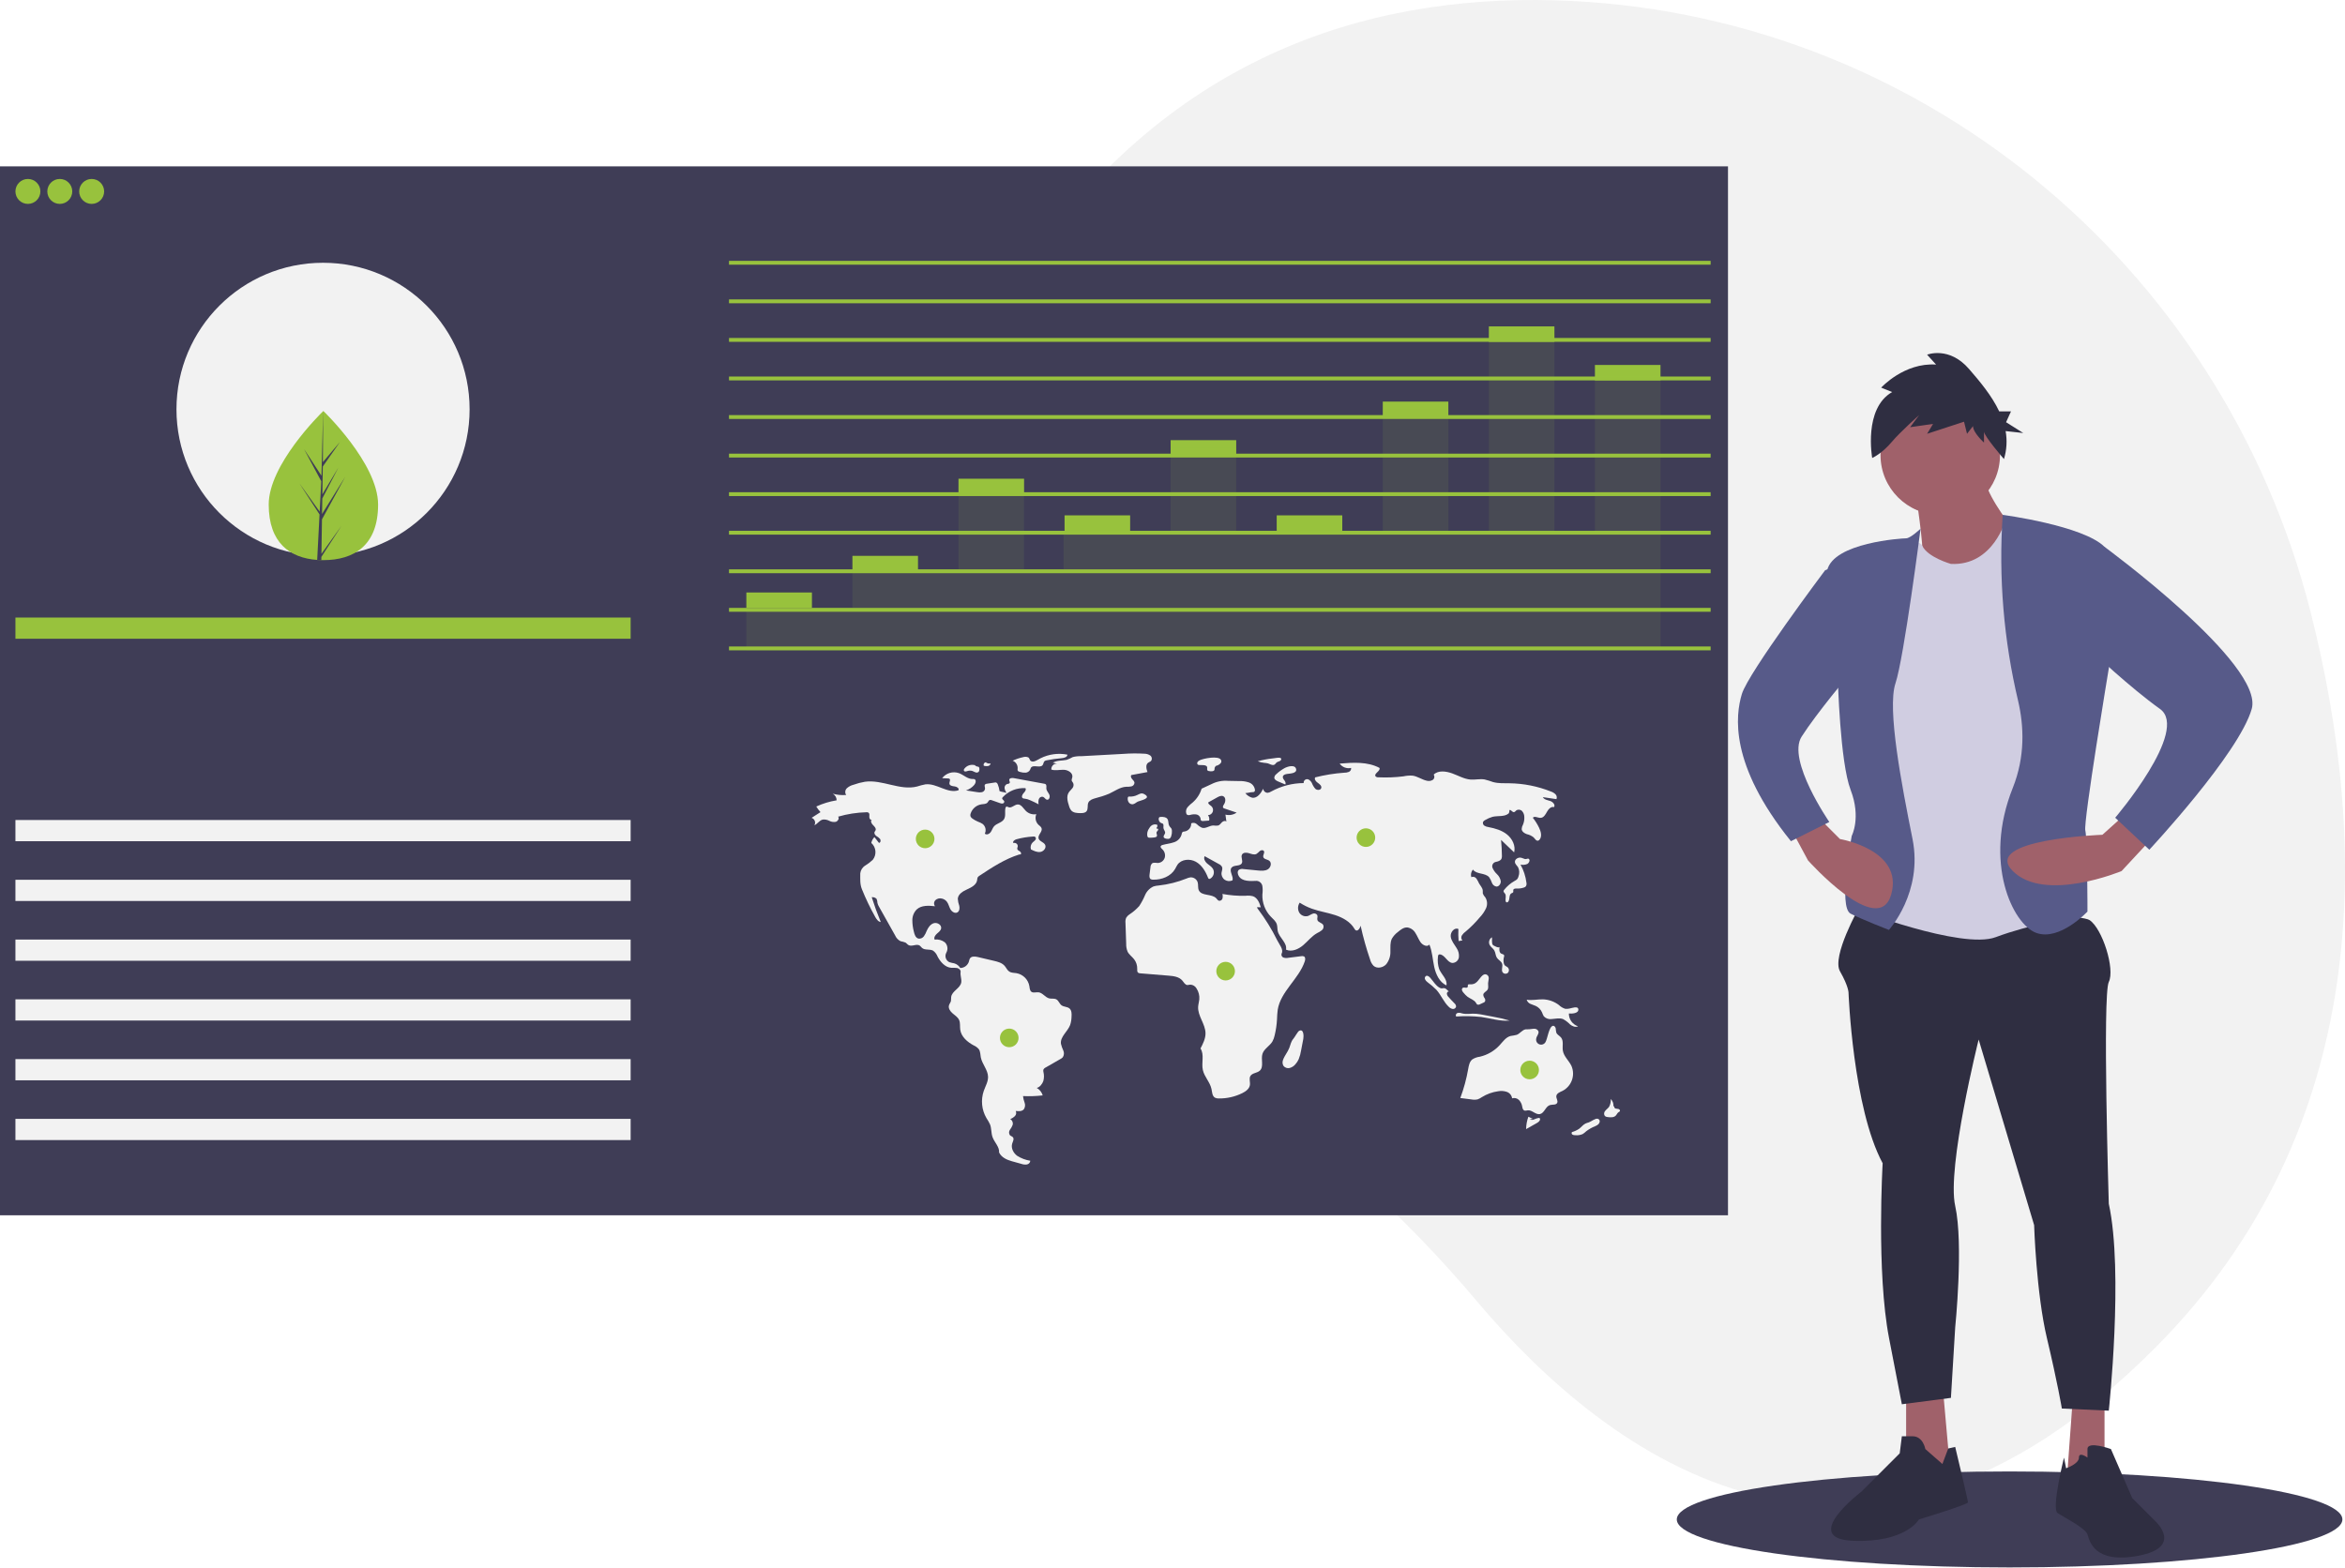
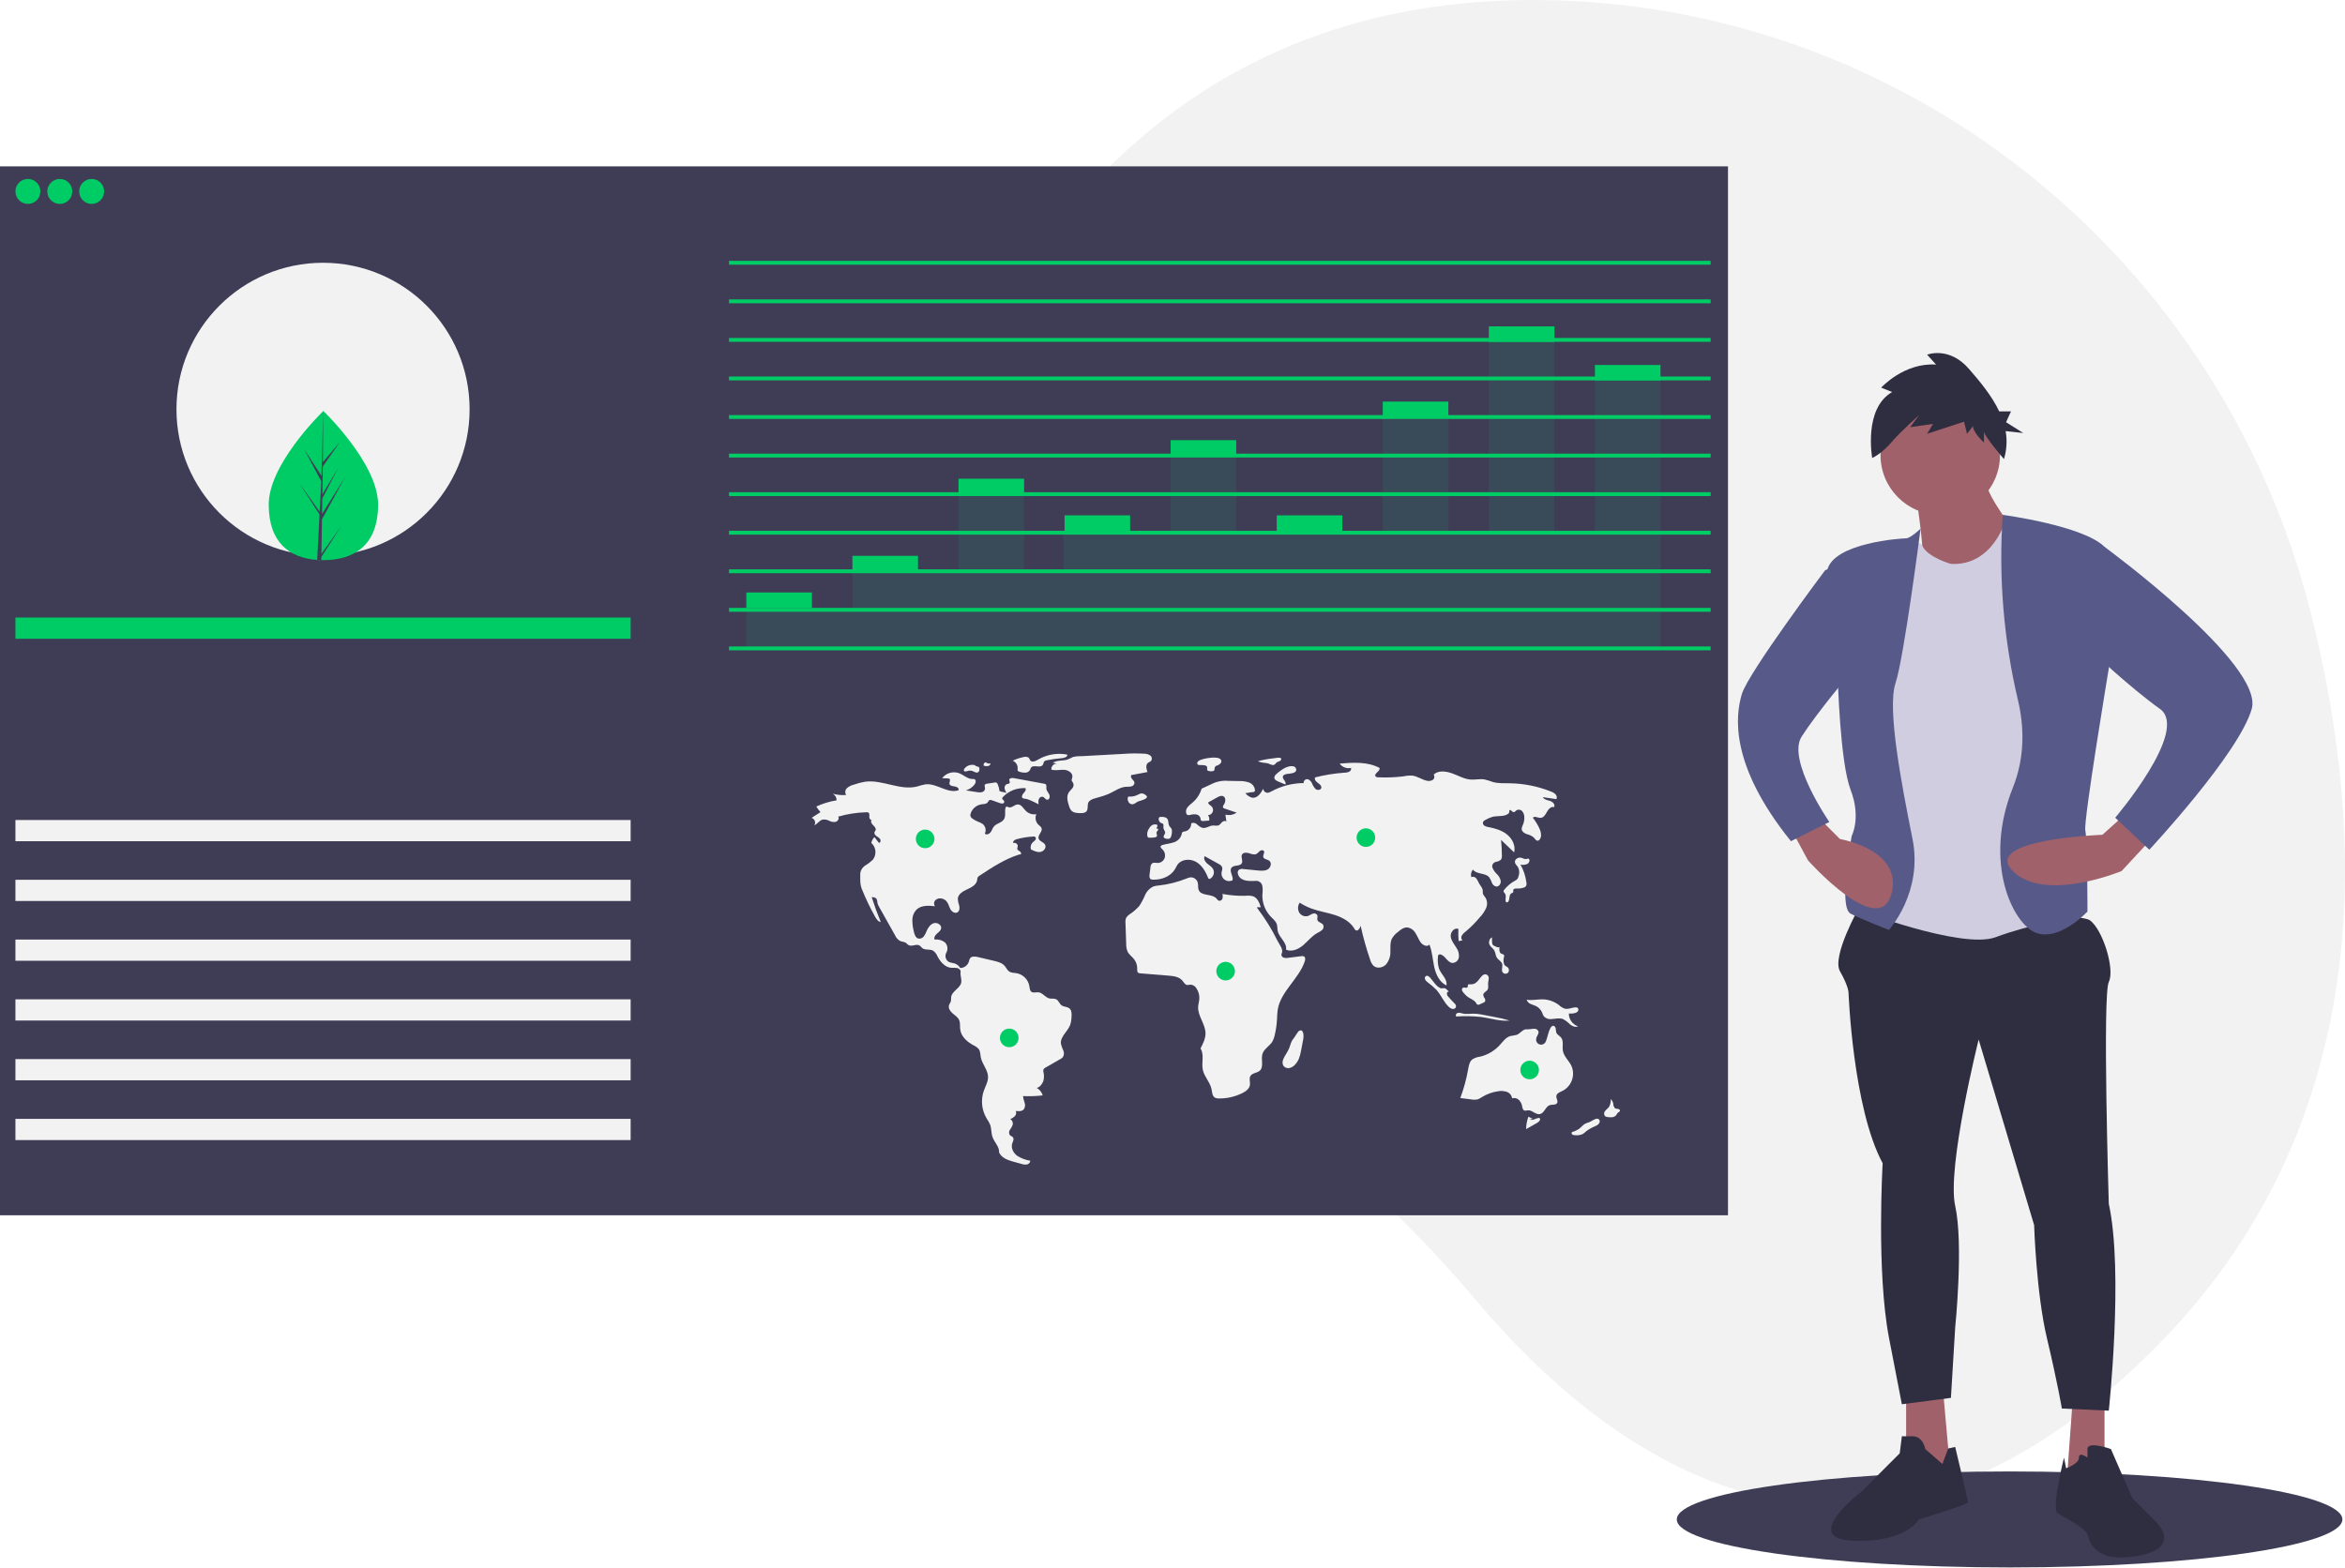
<svg xmlns="http://www.w3.org/2000/svg" id="b0a37f3a-1907-4368-876c-1460423e9ec9" data-name="Layer 1" width="1099.223" height="734.892" viewBox="0 0 1099.223 734.892">
  <path d="M1133.426,369.282C1091.8,205.596,947.966,87.438,779.136,82.698c-89.255-2.505-183.177,27.096-251.558,130.685C405.338,398.558,535.09,526.52,625.549,587.324A566.027,566.027,0,0,1,742.545,692.48C803.647,764.987,921.194,855.088,1061.187,713.914,1162.654,611.59,1161.154,478.313,1133.426,369.282Z" transform="translate(-50.38827 -82.55404)" fill="#f2f2f2" />
  <ellipse cx="942" cy="712.392" rx="156" ry="22.5" fill="#3f3d56" />
  <rect y="77.999" width="810" height="491.786" fill="#3f3d56" />
-   <circle cx="13.08" cy="89.751" r="5.848" fill="#98c23d" />
-   <circle cx="28.025" cy="89.751" r="5.848" fill="#98c23d" />
-   <circle cx="42.969" cy="89.751" r="5.848" fill="#98c23d" />
+   <circle cx="13.08" cy="89.751" r="5.848" fill="#00cc66" />
+   <circle cx="28.025" cy="89.751" r="5.848" fill="#00cc66" />
+   <circle cx="42.969" cy="89.751" r="5.848" fill="#00cc66" />
  <circle cx="151.423" cy="191.905" r="68.705" fill="#f2f2f2" />
-   <rect x="7.232" y="289.539" width="288.382" height="9.944" fill="#98c23d" />
+   <rect x="7.232" y="289.539" width="288.382" height="9.944" fill="#00cc66" />
  <rect x="7.232" y="384.461" width="288.382" height="9.944" fill="#f2f2f2" />
  <rect x="7.232" y="412.486" width="288.382" height="9.944" fill="#f2f2f2" />
  <rect x="7.232" y="440.51" width="288.382" height="9.944" fill="#f2f2f2" />
  <rect x="7.232" y="468.535" width="288.382" height="9.944" fill="#f2f2f2" />
  <rect x="7.232" y="496.559" width="288.382" height="9.944" fill="#f2f2f2" />
  <rect x="7.232" y="524.584" width="288.382" height="9.944" fill="#f2f2f2" />
-   <rect x="341.719" y="122.296" width="460.145" height="1.808" fill="#98c23d" />
-   <rect x="341.719" y="140.376" width="460.145" height="1.808" fill="#98c23d" />
-   <rect x="341.719" y="158.457" width="460.145" height="1.808" fill="#98c23d" />
-   <rect x="341.719" y="176.537" width="460.145" height="1.808" fill="#98c23d" />
-   <rect x="341.719" y="194.617" width="460.145" height="1.808" fill="#98c23d" />
-   <rect x="341.719" y="212.698" width="460.145" height="1.808" fill="#98c23d" />
-   <rect x="341.719" y="230.778" width="460.145" height="1.808" fill="#98c23d" />
-   <rect x="341.719" y="248.858" width="460.145" height="1.808" fill="#98c23d" />
-   <rect x="341.719" y="266.939" width="460.145" height="1.808" fill="#98c23d" />
-   <rect x="341.719" y="285.019" width="460.145" height="1.808" fill="#98c23d" />
-   <rect x="341.719" y="303.099" width="460.145" height="1.808" fill="#98c23d" />
-   <rect x="349.855" y="277.787" width="30.737" height="7.232" fill="#98c23d" />
-   <rect x="399.576" y="260.611" width="30.737" height="7.232" fill="#98c23d" />
-   <rect x="449.297" y="224.45" width="30.737" height="7.232" fill="#98c23d" />
-   <rect x="499.018" y="241.626" width="30.737" height="7.232" fill="#98c23d" />
-   <rect x="548.739" y="206.37" width="30.737" height="7.232" fill="#98c23d" />
-   <rect x="598.46" y="241.626" width="30.737" height="7.232" fill="#98c23d" />
-   <rect x="648.181" y="188.289" width="30.737" height="7.232" fill="#98c23d" />
-   <rect x="697.902" y="153.033" width="30.737" height="7.232" fill="#98c23d" />
-   <rect x="747.623" y="171.113" width="30.737" height="7.232" fill="#98c23d" />
-   <polygon points="747.623 176.537 747.623 249.31 728.638 249.31 728.638 156.649 697.902 156.649 697.902 249.31 678.917 249.31 678.917 191.905 648.181 191.905 648.181 249.31 579.475 249.31 579.475 209.986 548.739 209.986 548.739 249.31 498.566 249.31 498.566 266.939 480.033 266.939 480.033 228.066 449.297 228.066 449.297 266.939 399.576 266.939 399.576 285.019 349.855 285.019 349.855 304.908 399.576 304.908 529.754 304.908 548.739 304.908 579.475 304.908 747.623 304.908 778.359 304.908 778.359 285.019 778.359 176.537 747.623 176.537" fill="#98c23d" opacity="0.1" />
+   <rect x="341.719" y="122.296" width="460.145" height="1.808" fill="#00cc66" />
+   <rect x="341.719" y="140.376" width="460.145" height="1.808" fill="#00cc66" />
+   <rect x="341.719" y="158.457" width="460.145" height="1.808" fill="#00cc66" />
+   <rect x="341.719" y="176.537" width="460.145" height="1.808" fill="#00cc66" />
+   <rect x="341.719" y="194.617" width="460.145" height="1.808" fill="#00cc66" />
+   <rect x="341.719" y="212.698" width="460.145" height="1.808" fill="#00cc66" />
+   <rect x="341.719" y="230.778" width="460.145" height="1.808" fill="#00cc66" />
+   <rect x="341.719" y="248.858" width="460.145" height="1.808" fill="#00cc66" />
+   <rect x="341.719" y="266.939" width="460.145" height="1.808" fill="#00cc66" />
+   <rect x="341.719" y="285.019" width="460.145" height="1.808" fill="#00cc66" />
+   <rect x="341.719" y="303.099" width="460.145" height="1.808" fill="#00cc66" />
+   <rect x="349.855" y="277.787" width="30.737" height="7.232" fill="#00cc66" />
+   <rect x="399.576" y="260.611" width="30.737" height="7.232" fill="#00cc66" />
+   <rect x="449.297" y="224.45" width="30.737" height="7.232" fill="#00cc66" />
+   <rect x="499.018" y="241.626" width="30.737" height="7.232" fill="#00cc66" />
+   <rect x="548.739" y="206.37" width="30.737" height="7.232" fill="#00cc66" />
+   <rect x="598.46" y="241.626" width="30.737" height="7.232" fill="#00cc66" />
+   <rect x="648.181" y="188.289" width="30.737" height="7.232" fill="#00cc66" />
+   <rect x="697.902" y="153.033" width="30.737" height="7.232" fill="#00cc66" />
+   <rect x="747.623" y="171.113" width="30.737" height="7.232" fill="#00cc66" />
+   <polygon points="747.623 176.537 747.623 249.31 728.638 249.31 728.638 156.649 697.902 156.649 697.902 249.31 678.917 249.31 678.917 191.905 648.181 191.905 648.181 249.31 579.475 249.31 579.475 209.986 548.739 209.986 548.739 249.31 498.566 249.31 498.566 266.939 480.033 266.939 480.033 228.066 449.297 228.066 449.297 266.939 399.576 266.939 399.576 285.019 349.855 285.019 349.855 304.908 399.576 304.908 529.754 304.908 548.739 304.908 579.475 304.908 747.623 304.908 778.359 304.908 778.359 285.019 778.359 176.537 747.623 176.537" fill="#00cc66" opacity="0.1" />
  <path d="M518.93,453.477a12.539,12.539,0,0,0-.82-3.138,1.42,1.42,0,0,0-.722-.889,1.488,1.488,0,0,0-.716-.008l-3.678.563a1.41,1.41,0,0,0-.839.326c-.479.504-.007,1.315-.022,2.01a1.889,1.889,0,0,1-1.464,1.626,5.534,5.534,0,0,1-2.326-.029l-5.143-.799a8.48,8.48,0,0,0,3.891-2.596c.677-.802,1.037-2.299.059-2.678a2.402,2.402,0,0,0-.893-.072c-2.33.018-4.164-1.927-6.345-2.747a7.016,7.016,0,0,0-7.896,2.354l2.74.132a1.216,1.216,0,0,1,.73.195c.6.493-.146,1.441-.061,2.213.11,1.004,1.443,1.218,2.447,1.319s2.279.918,1.796,1.804c-5.049,1.739-10.187-3.4-15.489-2.767a31.471,31.471,0,0,0-3.92,1.019c-8.004,2.025-16.279-3.378-24.455-2.234A31.053,31.053,0,0,0,450.463,450.489a7.197,7.197,0,0,0-3.082,1.608,2.47,2.47,0,0,0-.35,3.183,17.913,17.913,0,0,1-6.277-.597,3.517,3.517,0,0,1,1.808,3.099,37.246,37.246,0,0,0-9.541,2.909,16.07,16.07,0,0,0,1.975,2.631l-4.173,2.681a2.382,2.382,0,0,1,1.319,3.479c1.462-.65,2.368-2.333,3.931-2.674a5.298,5.298,0,0,1,3.038.589,4.746,4.746,0,0,0,3.045.48c1.006-.295,1.748-1.6,1.109-2.431a52.04,52.04,0,0,1,13.219-2.065,1.658,1.658,0,0,1,1.001.19c.583.404.429,1.278.398,1.986s.521,1.64,1.154,1.32c-.745.646-.108,1.862.607,2.542s1.576,1.617,1.139,2.501c-.114.231-.308.415-.418.648-.324.687.191,1.488.798,1.944a6.804,6.804,0,0,1,1.774,1.407c.422.632.23,1.738-.524,1.826L460.266,475.022a5.584,5.584,0,0,0-1.449,2.746,5.761,5.761,0,0,1,.712,7.881,19.689,19.689,0,0,1-3.565,2.73,4.898,4.898,0,0,0-2.322,3.663c.005,2.594-.207,5.003.765,7.408a114.116,114.116,0,0,0,6.195,12.925c.613,1.096,1.405,2.298,2.647,2.486q-2.354-5.73-4.238-11.638a2.668,2.668,0,0,1,2.243.731,4.649,4.649,0,0,1,.435,1.961,6.074,6.074,0,0,0,.775,1.821l7.493,13.347a5.523,5.523,0,0,0,2.521,2.742,14.258,14.258,0,0,1,2.336.645c.548.323.916.897,1.475,1.202,1.578.861,3.773-.79,5.249.238a14.766,14.766,0,0,1,1.079,1.098c1.362,1.18,3.597.391,5.17,1.271a6.109,6.109,0,0,1,2.08,2.73c1.354,2.575,3.545,5.098,6.448,5.303a17.974,17.974,0,0,1,2.734.094c.891.203,1.768.98,1.625,1.883-.245,1.548.519,3.242.314,4.795-.374,2.829-4.387,4.073-4.732,6.906a16.025,16.025,0,0,1-.105,1.868c-.181.744-.74,1.35-.938,2.09-.376,1.402.628,2.797,1.731,3.74s2.419,1.756,3.022,3.076c.638,1.395.324,3.022.532,4.542.453,3.318,3.319,5.778,6.268,7.364a6.548,6.548,0,0,1,2.445,1.789c.759,1.094.684,2.537.937,3.844.621,3.202,3.316,5.84,3.393,9.101.054,2.318-1.234,4.42-2.004,6.607a15.408,15.408,0,0,0,1.258,12.779,20.466,20.466,0,0,1,1.672,2.942c.727,1.881.491,4.018,1.161,5.92.886,2.514,3.32,4.59,3.087,7.246,1.105,2.295,3.546,3.423,6,4.106l4.398,1.224a5.651,5.651,0,0,0,2.58.301,1.936,1.936,0,0,0,1.654-1.756,16.07,16.07,0,0,1-6.161-2.318c-1.778-1.314-2.996-3.655-2.321-5.76.313-.976.978-2.104.346-2.91-.362-.462-1.025-.583-1.433-1.004a2.191,2.191,0,0,1,.04-2.554,8.624,8.624,0,0,0,1.305-2.398,2.502,2.502,0,0,0-1.173-2.603,6.218,6.218,0,0,0,2.177-1.397,2.122,2.122,0,0,0,.387-2.405c1.337.17,2.916.253,3.794-.77a3.398,3.398,0,0,0,.376-3.078,13.147,13.147,0,0,1-.76-3.127,56.98,56.98,0,0,0,9.245-.313,5.994,5.994,0,0,0-2.811-3.52c1.389-.235,2.655-1.899,3.094-3.238a8.33,8.33,0,0,0,.056-4.181,2.243,2.243,0,0,1-.042-1.095,2.135,2.135,0,0,1,1.099-1.063l6.897-3.961a4.017,4.017,0,0,0,1.103-.814,3.277,3.277,0,0,0,.246-3.181,15.981,15.981,0,0,1-1.105-3.146c-.426-3.306,3.113-5.679,4.308-8.791a13.246,13.246,0,0,0,.655-3.854c.097-1.402.105-3.03-.972-3.933-1.032-.866-2.644-.673-3.723-1.478-.99-.738-1.331-2.173-2.413-2.769-.982-.542-2.213-.197-3.305-.452-1.923-.449-3.133-2.665-5.097-2.87-1.108-.116-2.362.426-3.27-.219-.8-.569-.832-1.712-.985-2.681a7.488,7.488,0,0,0-6.044-6.063c-1.142-.183-2.386-.114-3.358-.741-.984-.636-1.435-1.826-2.208-2.706-1.246-1.419-3.208-1.923-5.046-2.355l-7.477-1.758c-1.327-.312-3.038-.477-3.75.685a5.374,5.374,0,0,0-.444,1.395,4.321,4.321,0,0,1-4.064,3.059,4.806,4.806,0,0,0-2.834-2.193,17.657,17.657,0,0,1-2.293-.546,3.221,3.221,0,0,1-1.397-4.468,4.009,4.009,0,0,0-.685-4.822,6.507,6.507,0,0,0-4.816-1.303c-.447-.974.3-2.074,1.105-2.782s1.782-1.404,1.957-2.462c.276-1.663-1.847-2.927-3.458-2.431s-2.64,2.061-3.32,3.604a10.61,10.61,0,0,1-1.337,2.564,2.627,2.627,0,0,1-2.543,1.041c-1.327-.339-1.839-1.915-2.133-3.253a21.157,21.157,0,0,1-.708-5.45,7.126,7.126,0,0,1,2.055-4.963c2.206-2.025,5.589-1.826,8.566-1.503a2.175,2.175,0,0,1,.223-2.873,3.267,3.267,0,0,1,2.961-.727,4.081,4.081,0,0,1,2.294,1.372c.846,1.031,1.086,2.424,1.726,3.594s2.077,2.169,3.254,1.541c1.016-.542,1.178-1.952.925-3.076a11.565,11.565,0,0,1-.699-3.365c.175-2.191,2.446-3.51,4.451-4.413s4.3-2.116,4.617-4.291a3.913,3.913,0,0,1,.238-1.247,2.446,2.446,0,0,1,.897-.844c5.85-3.866,11.798-7.78,18.484-9.892.348-.11.389.012.743-.074.496-.287.167-1.08-.308-1.4s-1.112-.565-1.232-1.125c-.089-.412.154-.816.217-1.233a1.539,1.539,0,0,0-2.02-1.559c-.537-.711.526-1.538,1.385-1.774A37.611,37.611,0,0,1,534.726,474.76a1.423,1.423,0,0,1,.899.153,1.075,1.075,0,0,1,.073,1.468,8.637,8.637,0,0,1-1.209,1.098,3.301,3.301,0,0,0-.856,3.32c1.395.71,2.912,1.44,4.457,1.19s2.917-1.986,2.19-3.373c-.676-1.291-2.708-1.582-3.057-2.997-.409-1.657,1.936-3.13,1.408-4.753-.231-.711-.94-1.129-1.483-1.642a4.456,4.456,0,0,1-.975-4.941,5.622,5.622,0,0,1-4.931-1.543c-1.179-1.19-2.12-3.068-3.795-3.015-1.537.049-2.861,1.842-4.298,1.295-.354-.135-.726-.408-1.069-.248a.883.883,0,0,0-.399.662c-.365,1.746.263,3.735-.689,5.244-1.036,1.642-3.431,1.869-4.686,3.35-.681.804-.945,1.887-1.572,2.734s-1.956,1.386-2.708.648a3.732,3.732,0,0,0-1.014-4.538,9.958,9.958,0,0,0-2.239-1.089,13.281,13.281,0,0,1-2.502-1.394,2.464,2.464,0,0,1-.918-.983,2.239,2.239,0,0,1,.063-1.554,6.354,6.354,0,0,1,5.056-4.191c1.001-.136,2.166-.088,2.828-.851.35-.404.534-1.014,1.043-1.177a1.539,1.539,0,0,1,.963.119l3.736,1.315a2.622,2.622,0,0,0,1.331.22.902.902,0,0,0,.78-.948c-.119-.62-1.074-.918-.987-1.544a1.031,1.031,0,0,1,.313-.526,13.356,13.356,0,0,1,10.593-4.183c.472.774-.274,1.691-.895,2.353s-1.119,1.842-.369,2.351a2.057,2.057,0,0,0,.995.224,8.685,8.685,0,0,1,2.648.803q1.936.843,3.798,1.844a4.816,4.816,0,0,1,.096-2.446,1.656,1.656,0,0,1,1.962-1.068c.742.287,1.123,1.27,1.914,1.36,1.055.12,1.471-1.438,1.03-2.404s-1.313-1.775-1.386-2.834c-.049-.715.223-1.601-.348-2.033a1.554,1.554,0,0,0-.673-.236l-14.251-2.623c-.846-.156-2.069-.036-2.107.823-.021.48.408.955.218,1.396-.203.471-.868.428-1.353.594a1.849,1.849,0,0,0-1.058,1.944,5.409,5.409,0,0,0,.893,2.191C521.261,453.936,519.857,453.865,518.93,453.477Z" transform="translate(-50.38827 -82.55404)" fill="#f2f2f2" />
  <path d="M507.559,441.379a4.615,4.615,0,0,0-5.069,1.518,1.015,1.015,0,0,0-.235,1.069c.282.48.999.29,1.528.119a3.847,3.847,0,0,1,2.414-.058c.497.171.941.472,1.44.636a1.45,1.45,0,0,0,1.479-.216,1.925,1.925,0,0,0,.365-1.381,1.111,1.111,0,0,0-.283-.913,1.452,1.452,0,0,0-.655-.194,2.255,2.255,0,0,1-1.32-.771" transform="translate(-50.38827 -82.55404)" fill="#f2f2f2" />
  <path d="M512.698,439.949a1.174,1.174,0,0,0-1.135,1.653,4.758,4.758,0,0,0,1.897.124,1.622,1.622,0,0,0,1.326-1.216,3.053,3.053,0,0,1-2.162-.413" transform="translate(-50.38827 -82.55404)" fill="#f2f2f2" />
  <path d="M529.939,437.559a21.825,21.825,0,0,0-4.865,1.653,3.655,3.655,0,0,1,2.335,3.671,1.912,1.912,0,0,0,.022.908c.179.433.696.596,1.152.707a7.593,7.593,0,0,0,2.526.322,2.573,2.573,0,0,0,2.091-1.278,9.105,9.105,0,0,1,.435-1.028c1.091-1.662,4.332.348,5.504-1.258.413-.566.375-1.417.913-1.866a2.051,2.051,0,0,1,.938-.358,65.901,65.901,0,0,1,7.128-1.015c1.134-.099,2.611-.506,2.621-1.644a19.744,19.744,0,0,0-12.595,1.694c-1.404.703-3.261,2.182-4.613,1.25-.506-.349-.481-1.289-1.178-1.682A3.553,3.553,0,0,0,529.939,437.559Z" transform="translate(-50.38827 -82.55404)" fill="#f2f2f2" />
  <path d="M543.904,440.171l2.005.385a2.598,2.598,0,0,0-2.703,2.815c1.877.627,3.924.017,5.901.1s4.278,1.496,3.941,3.446c-.102.59-.443,1.179-.266,1.751a6.515,6.515,0,0,0,.677,1.054,2.36,2.36,0,0,1-.441,2.44c-.525.699-1.23,1.257-1.691,1.999-1.146,1.847-.495,4.236.188,6.3a5.554,5.554,0,0,0,1.068,2.133c1.011,1.075,2.659,1.169,4.134,1.19,1.074.016,2.304-.037,2.984-.87.887-1.086.267-2.781.85-4.056.53-1.158,1.881-1.655,3.105-2.007a46.462,46.462,0,0,0,6.647-2.169c2.632-1.211,5.092-3.097,7.985-3.253a10.961,10.961,0,0,0,2.425-.17,1.844,1.844,0,0,0,1.465-1.709c-.051-.693-.637-1.201-1.095-1.723s-.818-1.325-.397-1.878l7.583-1.416c-.538-1.465-.956-3.394.279-4.348.446-.344,1.042-.482,1.422-.897a1.839,1.839,0,0,0-.425-2.533,4.871,4.871,0,0,0-2.712-.822,72.774,72.774,0,0,0-10.001.089l-19.537,1.071a14.275,14.275,0,0,0-4.027.409,18.585,18.585,0,0,1-2.906,1.318C548.214,439.269,545.849,438.964,543.904,440.171Z" transform="translate(-50.38827 -82.55404)" fill="#f2f2f2" />
  <path d="M579.815,456.015a.807.807,0,0,0-.583.132.737.737,0,0,0-.19.45,2.971,2.971,0,0,0,.432,2.127,2.082,2.082,0,0,0,1.906.914c.903-.115,1.568-.885,2.398-1.261,1.279-.579,6.71-1.481,2.953-3.51-1.295-.7-2.131-.082-3.152.379A7.172,7.172,0,0,1,579.815,456.015Z" transform="translate(-50.38827 -82.55404)" fill="#f2f2f2" />
  <path d="M612.723,439.025a2.145,2.145,0,0,0-1.044.909.917.917,0,0,0,.344,1.216,1.368,1.368,0,0,0,.512.081l1.784.053c.758.023,1.704.184,1.908.914.151.542-.187,1.239.221,1.627a1.15,1.15,0,0,0,.607.237,4.135,4.135,0,0,0,1.797.058c1.298-.348.616-1.14,1.025-1.846.625-1.079.517-.426,1.619-1.044.814-.457,1.866-1.285,1.186-2.45C621.501,436.755,614.466,438.155,612.723,439.025Z" transform="translate(-50.38827 -82.55404)" fill="#f2f2f2" />
  <path d="M647.931,438.007l-1.036.138a41.724,41.724,0,0,0-6.935,1.328,11.542,11.542,0,0,0,3.037.745,9.329,9.329,0,0,1,1.701.242c.994.296,1.995,1.06,2.955.668.595-.243.789-.862,1.283-1.191.34-.227,1.632-.594,1.776-.823C651.88,437.264,648.828,437.887,647.931,438.007Z" transform="translate(-50.38827 -82.55404)" fill="#f2f2f2" />
  <path d="M652.48,442.715a19.427,19.427,0,0,0-3.823,2.799,2.314,2.314,0,0,0-.94,1.693c.059.886,1.002,1.4,1.82,1.746l3.311,1.402c.402-.566.034-1.348-.381-1.904s-.909-1.2-.725-1.87c.209-.764,1.141-1.024,1.922-1.156,1.273-.214,4.706-.197,4.294-2.249C657.472,440.759,653.758,442,652.48,442.715Z" transform="translate(-50.38827 -82.55404)" fill="#f2f2f2" />
  <path d="M651.814,579.498a3.16,3.16,0,0,0,.2,2.785,2.821,2.821,0,0,0,2.896,1.001,5.217,5.217,0,0,0,2.689-1.729,9.259,9.259,0,0,0,1.546-2.372,18.512,18.512,0,0,0,1.146-4.194l1.028-5.398c.23-1.206.221-4.905-1.997-3.7-.606.329-2.008,2.928-2.643,3.666-1.144,1.328-1.296,2.617-1.898,4.227C654.028,575.799,652.511,577.479,651.814,579.498Z" transform="translate(-50.38827 -82.55404)" fill="#f2f2f2" />
  <path d="M768.928,607.122a16.165,16.165,0,0,1-2.107-1.003,17.76,17.76,0,0,0-1.068,5.821l4.965-2.809c.747-.423,1.593-1.01,1.577-1.868a.591.591,0,0,0-.274-.537.669.669,0,0,0-.348-.041,8.404,8.404,0,0,0-2.102.675,2.566,2.566,0,0,1-2.144.011" transform="translate(-50.38827 -82.55404)" fill="#f2f2f2" />
  <path d="M795.118,608.79a10.747,10.747,0,0,0-1.592.571c-1.139.58-1.914,1.681-2.94,2.444a11.662,11.662,0,0,1-3.322,1.522.796.796,0,0,0,.186,1.174,2.303,2.303,0,0,0,1.311.295,6.925,6.925,0,0,0,3.529-.544,11.127,11.127,0,0,0,1.661-1.319,17.593,17.593,0,0,1,4.181-2.365,4.799,4.799,0,0,0,1.457-.871c.921-.908.986-2.308-.342-2.617C798.174,606.831,796.14,608.459,795.118,608.79Z" transform="translate(-50.38827 -82.55404)" fill="#f2f2f2" />
  <path d="M806.69,601.231a4.142,4.142,0,0,0-1.267-3.394,6.455,6.455,0,0,1-.754,3.615c-.501.736-1.286,1.234-1.835,1.935a1.885,1.885,0,0,0-.149,2.429,2.412,2.412,0,0,0,1.429.492c1.281.151,2.764.235,3.663-.691.49-.505.729-1.254,1.327-1.625a1.615,1.615,0,0,0,.582-.417c.247-.393-.145-.91-.587-1.052s-.929-.075-1.373-.209-.851-.634-.624-1.038" transform="translate(-50.38827 -82.55404)" fill="#f2f2f2" />
  <path d="M786.123,555.407a5.759,5.759,0,0,1-2.055.121,7.444,7.444,0,0,1-2.949-1.774,13.009,13.009,0,0,0-7.601-2.656c-2.502-.047-5.028.631-7.486.158a2.953,2.953,0,0,0,1.74,1.961c.815.398,1.715.598,2.535.989a6.052,6.052,0,0,1,2.931,3.05,8.61,8.61,0,0,0,.83,1.824,4.208,4.208,0,0,0,3.732,1.251c1.782-.117,3.643-.63,5.301.034a13.612,13.612,0,0,1,3.235,2.481c1.059.863,2.55,1.504,3.766.881a6.226,6.226,0,0,1-4.308-5.991c1.193.11,4.627.067,4.442-1.959C790.079,554.059,787.147,555.222,786.123,555.407Z" transform="translate(-50.38827 -82.55404)" fill="#f2f2f2" />
  <path d="M770.523,569.379c.212-1.161,1.37-2.187,1.009-3.311a2.038,2.038,0,0,0-1.967-1.18c-.816-.019-1.618.224-2.434.247a11.862,11.862,0,0,0-1.594.023c-1.62.266-2.618,1.964-4.145,2.568a25.188,25.188,0,0,1-2.936.551c-2.191.576-3.578,2.647-5.11,4.316a18.235,18.235,0,0,1-9.256,5.398,8.452,8.452,0,0,0-3.576,1.282c-1.312,1.072-1.634,2.909-1.926,4.577a75.6,75.6,0,0,1-3.68,13.51l5.203.664a7.073,7.073,0,0,0,2.968-.043,8.615,8.615,0,0,0,1.952-1.04,19.487,19.487,0,0,1,7.613-2.748,8.083,8.083,0,0,1,4.07.285,3.785,3.785,0,0,1,2.483,3.026,3.197,3.197,0,0,1,3.195.777,5.554,5.554,0,0,1,1.525,3.045c.137.712.274,1.565.935,1.864.539.244,1.157-.019,1.747-.066,2.001-.16,3.661,2.173,5.627,1.771,2.109-.431,2.627-3.589,4.684-4.222,1.182-.363,2.839.078,3.405-1.021.499-.969-.496-2.087-.394-3.171.126-1.336,1.702-1.903,2.917-2.473a9.095,9.095,0,0,0,4.145-11.757c-1.202-2.463-3.568-4.401-4.005-7.107-.336-2.082.484-4.509-.843-6.147-.675-.834-1.818-1.294-2.22-2.288a11.277,11.277,0,0,1-.287-1.998c-.136-.661-.713-1.353-1.366-1.182-1.896.498-2.501,6.354-3.516,7.777A2.354,2.354,0,0,1,770.523,569.379Z" transform="translate(-50.38827 -82.55404)" fill="#f2f2f2" />
  <path d="M735.484,557.62a3.052,3.052,0,0,0-1.976-.101c-.621.26-.983,1.171-.485,1.623a66.901,66.901,0,0,1,11.683.227c4.452.61,8.858,2.12,13.33,1.676a67.843,67.843,0,0,0-7.776-1.804l-4.378-.836a33.848,33.848,0,0,0-3.555-.549C739.829,557.648,737.939,558.308,735.484,557.62Z" transform="translate(-50.38827 -82.55404)" fill="#f2f2f2" />
  <path d="M739.385,544.046c-.324-.027-.724-.05-.892.228-.16.266.023.617-.063.915-.117.407-.651.511-1.071.456a2.051,2.051,0,0,0-1.247.014,1.057,1.057,0,0,0-.409,1.2,3.09,3.09,0,0,0,.721,1.149,11.736,11.736,0,0,0,1.87,1.875c1.339.989,3.154,1.465,3.998,2.901a1.925,1.925,0,0,0,.534.719,1.484,1.484,0,0,0,1.369-.138l1.529-.698a1.736,1.736,0,0,0,.715-.486,1.571,1.571,0,0,0-.158-1.658,2.85,2.85,0,0,1-.605-1.624c.112-1.043,1.454-1.443,2.005-2.335.556-.9.194-2.059.258-3.115.075-1.235.851-2.841-.398-3.764-1.061-.784-2.075-.06-2.837.806C743.098,542.315,742.338,544.293,739.385,544.046Z" transform="translate(-50.38827 -82.55404)" fill="#f2f2f2" />
  <path d="M748.664,525.594c.522.999,1.61,1.595,2.179,2.569.617,1.055.547,2.417,1.216,3.44.687,1.049,2.068,1.606,2.453,2.799.42,1.302-.533,2.885.227,4.024a1.689,1.689,0,0,0,2.478.228,1.817,1.817,0,0,0-.075-2.536c-.45-.41-1.096-.588-1.472-1.067a2.239,2.239,0,0,1-.381-.928,6.078,6.078,0,0,1,.096-2.913,1.296,1.296,0,0,0,.073-.762c-.169-.492-.835-.527-1.302-.755-1.062-.518-1.036-2.016-.85-3.183-.123.777-2.89-.544-3.18-.984-.576-.874-.262-2.56-.376-3.526A2.745,2.745,0,0,0,748.664,525.594Z" transform="translate(-50.38827 -82.55404)" fill="#f2f2f2" />
  <path d="M720.792,540.968c-.511-.572-1.28-1.17-1.964-.825a1.244,1.244,0,0,0-.461,1.533,3.375,3.375,0,0,0,1.114,1.328,38.882,38.882,0,0,1,4.207,3.606c2.227,2.448,3.407,5.75,5.829,8.005a3.27,3.27,0,0,0,1.836.993,1.427,1.427,0,0,0,1.579-1.09,2.079,2.079,0,0,0-.733-1.529c-.941-1.023-1.971-1.966-2.859-3.035a2.55,2.55,0,0,1-.731-1.526c-.004-.576.521-1.179,1.079-1.036-.679-.173-1.182-1.304-2.178-1.516-.832-.178-1.034.338-2.024-.087C723.597,544.979,722.115,542.449,720.792,540.968Z" transform="translate(-50.38827 -82.55404)" fill="#f2f2f2" />
  <path d="M765.18,485.308a15.643,15.643,0,0,1-1.596-.57c-1.403-.421-3.258.61-3.071,2.062.124.965,1.022,1.616,1.518,2.453a5.45,5.45,0,0,1,.153,4.206,3.288,3.288,0,0,1-.531,1.197,4.053,4.053,0,0,1-1.257.904,16.811,16.811,0,0,0-4.919,4.179,1.204,1.204,0,0,0-.297.56c-.067.49.426.848.705,1.257.619.909.172,2.131.233,3.229a.913.913,0,0,0,.385.801c.373.19.815-.132,1.018-.499.671-1.216.166-3.168,1.425-3.754.238-.111.527-.158.686-.367.252-.332.009-.823.137-1.22.192-.596,1.006-.622,1.632-.596a9.261,9.261,0,0,0,3.181-.423,2.118,2.118,0,0,0,1.053-.61,2.291,2.291,0,0,0,.268-1.735,23.516,23.516,0,0,0-2.778-8.478,5.051,5.051,0,0,0,3.264-.313c.534-.323,1.175-1.288.91-1.945C766.877,484.607,766.12,485.482,765.18,485.308Z" transform="translate(-50.38827 -82.55404)" fill="#f2f2f2" />
  <path d="M623.392,501.682a4.259,4.259,0,0,1,.03,2.141,1.464,1.464,0,0,1-1.656,1.045c-.536-.163-.846-.702-1.227-1.113-2.118-2.286-6.896-.963-8.204-3.791-.534-1.154-.171-2.537-.535-3.756a3.343,3.343,0,0,0-3.386-2.3,6.957,6.957,0,0,0-1.948.582,49.126,49.126,0,0,1-12.908,3.229,10.606,10.606,0,0,0-2.48.451,7.854,7.854,0,0,0-3.946,4.066,31.462,31.462,0,0,1-2.723,5.112,22.701,22.701,0,0,1-4.621,3.948,4.715,4.715,0,0,0-1.524,1.598,4.998,4.998,0,0,0-.306,2.374l.333,9.788a8.84,8.84,0,0,0,.66,3.69c.704,1.407,2.094,2.328,3.058,3.571a6.995,6.995,0,0,1,1.451,4.467c-.021.648-.085,1.414.42,1.821a1.846,1.846,0,0,0,1.032.297l13.24,1.084c2.329.191,4.91.504,6.431,2.279.718.837,1.294,2.042,2.393,2.132a8.893,8.893,0,0,0,1.402-.192,3.443,3.443,0,0,1,2.895,1.804,8.001,8.001,0,0,1,1.285,5.134c-.108,1.135-.46,2.238-.536,3.375-.289,4.327,3.38,8.087,3.451,12.423.042,2.551-1.169,4.934-2.35,7.195,1.905,2.886.345,6.73,1.104,10.104.72,3.201,3.389,5.708,4.054,8.921.304,1.471.322,3.281,1.619,4.039a3.691,3.691,0,0,0,1.832.367,24.154,24.154,0,0,0,10.999-2.504c1.604-.796,3.266-1.984,3.546-3.753.226-1.426-.497-3.021.239-4.264.867-1.464,3.09-1.348,4.366-2.474,2.071-1.826.456-5.309,1.295-7.939.754-2.364,3.35-3.62,4.637-5.742a10.205,10.205,0,0,0,1.077-2.92,41.657,41.657,0,0,0,1.096-7.448,44.642,44.642,0,0,1,.337-4.562c1.387-8.619,9.908-14.391,12.675-22.671.264-.791.388-1.844-.315-2.291a2.015,2.015,0,0,0-1.34-.14l-6.104.769a4.202,4.202,0,0,1-2.258-.13,1.449,1.449,0,0,1-.826-1.865c1.037-1.878-1.096-4.251-2.043-6.175a91.12,91.12,0,0,0-9.074-14.715,1.496,1.496,0,0,1-.398-.864l1.732.058c-.585-2.098-1.55-4.394-3.588-5.162a8.933,8.933,0,0,0-3.646-.216A53.27,53.27,0,0,1,623.392,501.682Z" transform="translate(-50.38827 -82.55404)" fill="#f2f2f2" />
  <path d="M634.143,454.398a5.916,5.916,0,0,0,3.277,2.18c2.348.3,4.035-2.127,5.11-4.236a2.07,2.07,0,0,0,2.16,1.915,4.263,4.263,0,0,0,1.624-.635,32.002,32.002,0,0,1,15.161-3.919,1.637,1.637,0,0,1,1.25-1.8c1.078-.214,2.048.718,2.568,1.686a9.284,9.284,0,0,0,1.67,2.814c.826.724,2.425.693,2.751-.356.313-1.007-.736-1.866-1.608-2.46s-1.791-1.693-1.203-2.569a78.318,78.318,0,0,1,13.491-2.171,5.65,5.65,0,0,0,2.271-.391,1.765,1.765,0,0,0,1.06-1.866,5.143,5.143,0,0,1-5.367-2.024c6.323-.522,13.048-.967,18.652,2.009.672,1.444-2.755,2.645-1.838,3.947a1.66,1.66,0,0,0,1.386.473,68.753,68.753,0,0,0,11.661-.445,15.614,15.614,0,0,1,4.241-.344c2.353.29,4.365,1.86,6.68,2.372a3.574,3.574,0,0,0,2.793-.333A1.771,1.771,0,0,0,722.42,445.736c2.179-2.136,5.797-1.607,8.672-.584s5.599,2.672,8.642,2.9c2.182.163,4.395-.424,6.551-.05a40.778,40.778,0,0,1,3.94,1.208c2.505.7,5.154.553,7.755.586a54.338,54.338,0,0,1,19.364,3.848,5.757,5.757,0,0,1,2.153,1.272,2.111,2.111,0,0,1,.481,2.316l-6.371-.931c.6,1.182,2.153,1.383,3.414,1.791s2.569,1.8,1.811,2.888c-1.366-.435-2.605.931-3.295,2.188s-1.531,2.762-2.963,2.839c-1.282.069-2.833-1.023-3.669-.048a25.024,25.024,0,0,1,2.948,4.713c.826,1.72,1.414,3.888.298,5.436a1.409,1.409,0,0,1-.753.584c-.912.231-1.504-.884-2.158-1.56a7.83,7.83,0,0,0-3.185-1.492c-1.116-.399-2.291-1.185-2.378-2.367a4.727,4.727,0,0,1,.62-2.098,8.084,8.084,0,0,0,.614-3.626,4.118,4.118,0,0,0-1.059-2.732,2.121,2.121,0,0,0-2.722-.28c-.359.298-.646.774-1.112.792-.823.032-1.455-1.404-2.118-.914a2.251,2.251,0,0,1-.306,1.505c-1.977,1.719-5.013.992-7.561,1.599a14.192,14.192,0,0,0-3.45,1.507,2.22,2.22,0,0,0-.986.828,1.526,1.526,0,0,0,.593,1.821,4.71,4.71,0,0,0,1.956.668c3.106.588,6.258,1.499,8.711,3.494s4.061,5.294,3.285,8.359l-6.126-5.854q.349,3.687.396,7.394a3.324,3.324,0,0,1-.194,1.422c-.437.965-1.62,1.289-2.658,1.502a2.082,2.082,0,0,0-1.598,2.667,8.699,8.699,0,0,0,2.129,3.071,5.897,5.897,0,0,1,1.779,3.245c.11,1.252-.834,2.662-2.088,2.575a2.754,2.754,0,0,1-2.06-1.779,11.3,11.3,0,0,0-1.255-2.555c-1.843-2.217-5.983-1.267-7.634-3.63a3.734,3.734,0,0,0-.772,3.554,1.957,1.957,0,0,1,2.397.665,16.379,16.379,0,0,1,1.303,2.379c.612,1.059,1.585,1.998,1.67,3.218a10.517,10.517,0,0,0,.023,1.384,5.594,5.594,0,0,0,1.21,1.888,5.42,5.42,0,0,1,.308,5.044,15.555,15.555,0,0,1-2.973,4.316,52.055,52.055,0,0,1-6.474,6.52,6.801,6.801,0,0,0-1.838,1.849,2.005,2.005,0,0,0,.207,2.42c-.468.023-1.307.254-1.774.277a41.254,41.254,0,0,1-.107-5.644c-1.846-.886-3.834,1.487-3.595,3.521s1.709,3.666,2.757,5.426a6.411,6.411,0,0,1,1.079,4.263,3.134,3.134,0,0,1-3.065,2.707c-2.373-.207-3.365-3.614-5.715-4.003a.96.96,0,0,0-.618.061c-.349.191-.409.658-.429,1.056a13.101,13.101,0,0,0,.582,5.777c1.114,2.631,3.991,4.84,3.388,7.633-3.252-1.512-4.942-5.158-5.71-8.661s-.896-7.18-2.272-10.491c-1.045,1.339-3.241.232-4.196-1.173-.905-1.332-1.462-2.873-2.34-4.223a5.191,5.191,0,0,0-3.832-2.633c-1.687-.078-3.149,1.08-4.436,2.173a10.341,10.341,0,0,0-2.762,3.077c-.9,1.809-.664,3.941-.708,5.961a9.103,9.103,0,0,1-1.998,6.086c-1.488,1.599-4.235,2.155-5.877.715a6.623,6.623,0,0,1-1.642-2.955,144.644,144.644,0,0,1-4.444-15.866c-.276,1.225-1.352,2.805-2.38,2.083a2.131,2.131,0,0,1-.548-.706c-1.917-3.25-5.468-5.199-9.056-6.368s-7.362-1.714-10.91-2.998a27.634,27.634,0,0,1-5.66-2.819,4.451,4.451,0,0,0-.272,4.553,3.627,3.627,0,0,0,4.092,1.713c.788-.252,1.453-.799,2.235-1.069a1.744,1.744,0,0,1,2.173.616c.327.721-.167,1.593.078,2.345.374,1.146,2.102,1.235,2.707,2.278a2.098,2.098,0,0,1-.563,2.433,10.181,10.181,0,0,1-2.283,1.406c-2.544,1.415-4.353,3.829-6.576,5.708s-5.36,3.25-8.009,2.045c.632-3.198-3.178-5.546-3.879-8.729-.231-1.048-.111-2.161-.44-3.182-.477-1.478-1.788-2.495-2.864-3.615a14.188,14.188,0,0,1-3.892-10.323,14.49,14.49,0,0,0,0-3.935,2.949,2.949,0,0,0-2.677-2.465c-3.005.133-6.791.356-8.367-2.205-.563-.914-.808-2.253.006-2.954a2.857,2.857,0,0,1,2.175-.373l6.771.666c1.584.156,3.295.284,4.654-.544s1.948-3.025.689-3.999c-.919-.712-2.567-.673-2.834-1.805-.223-.942.82-2.012.257-2.799-.404-.565-1.312-.408-1.862.015a11.93,11.93,0,0,1-1.565,1.363c-1.08.562-2.371.027-3.534-.337s-2.721-.395-3.284.685c-.631,1.207.559,2.789-.066,3.999-.827,1.6-3.629.689-4.791,2.065-1.333,1.579.907,3.933.458,5.95a3.704,3.704,0,0,1-3.649-.205,3.544,3.544,0,0,1-1.532-3.3c.111-.907.584-1.833.267-2.691a3.157,3.157,0,0,0-1.599-1.463l-6.58-3.636c-.611,1.133.161,2.538,1.127,3.389s2.176,1.492,2.81,2.612a3.429,3.429,0,0,1-1.29,4.521.792.792,0,0,1-.652.114.91.91,0,0,1-.423-.569c-1.161-2.971-2.904-5.9-5.69-7.452s-6.791-1.233-8.618,1.381c-.434.621-.725,1.329-1.103,1.985-2.009,3.488-6.315,5.139-10.339,5.032a2.053,2.053,0,0,1-1.128-.265c-.65-.449-.621-1.402-.521-2.186l.422-3.327a2.643,2.643,0,0,1,.736-1.824c.745-.588,1.821-.217,2.77-.231a3.51,3.51,0,0,0,3.186-2.459,3.956,3.956,0,0,0-1.101-3.934c-.435-.409-1.019-.922-.789-1.473a1.218,1.218,0,0,1,.854-.575c1.705-.495,3.507-.625,5.183-1.209a5.382,5.382,0,0,0,3.7-3.51c.122-.53.177-1.173.653-1.436a1.959,1.959,0,0,1,.755-.154,3.675,3.675,0,0,0,3.152-3.831,2.398,2.398,0,0,1,2.707.449,7.618,7.618,0,0,0,2.409,1.644c1.763.48,3.466-1.081,5.293-1.088a6.819,6.819,0,0,0,2.286.008c.733-.264,1.17-.993,1.733-1.532s1.549-.867,2.068-.287l-.442-3.275a6.439,6.439,0,0,0,5.24-.947l-5.715-1.931a1.242,1.242,0,0,1-.534-.286c-.415-.447-.003-1.145.335-1.653.808-1.217.944-3.221-.385-3.826-.907-.413-1.948.083-2.819.568l-4.171,2.326c-.133.793.837,1.242,1.438,1.776a2.411,2.411,0,0,1-1.572,4.212,3.004,3.004,0,0,1,.536,2.547l-2.806.202a1.216,1.216,0,0,1-.91-.178c-.3-.267-.259-.734-.329-1.129a2.45,2.45,0,0,0-2.056-1.794,7.231,7.231,0,0,0-2.873.265,1.715,1.715,0,0,1-1.235-.029,1.233,1.233,0,0,1-.489-.617,3.168,3.168,0,0,1,.638-3.042,16.884,16.884,0,0,1,2.392-2.2,13.945,13.945,0,0,0,4.146-6.431c1.545-.647,3.144-1.527,4.689-2.174a14.349,14.349,0,0,1,7.712-1.494l5.232.1a12.545,12.545,0,0,1,4.572.658,4.263,4.263,0,0,1,2.79,3.414,1.048,1.048,0,0,1-.335.958,1.236,1.236,0,0,1-.661.149C636.204,453.988,635.588,454.348,634.143,454.398Z" transform="translate(-50.38827 -82.55404)" fill="#f2f2f2" />
  <path d="M592.443,470.795a1.531,1.531,0,0,0,.417-1.54,2.864,2.864,0,0,0-2.965.56,4.999,4.999,0,0,0-.794,1.05,4.682,4.682,0,0,0-.897,3.715,1.055,1.055,0,0,0,.483.661,1.27,1.27,0,0,0,.563.088,18.873,18.873,0,0,0,2.266-.139c.462-.056.998-.187,1.176-.616.235-.565-.333-1.204-.168-1.792a1.958,1.958,0,0,1,.483-.692.915.915,0,0,0,.285-.768c-.067-.276-.49-.433-.642-.193" transform="translate(-50.38827 -82.55404)" fill="#f2f2f2" />
  <path d="M596.37,465.703a6.339,6.339,0,0,0-2.053-.129.895.895,0,0,0-.437.099.73.73,0,0,0-.27.39,1.94,1.94,0,0,0,1.129,2.377,2.427,2.427,0,0,1,.7.281c.581.451.21,1.371.32,2.098.123.816.913,1.501.768,2.313-.114.64-.798,1.147-.688,1.788.115.671.967.873,1.646.927a2.07,2.07,0,0,0,1.166-.134,1.806,1.806,0,0,0,.736-1.065,6.829,6.829,0,0,0,.344-2.571,2.438,2.438,0,0,0-.29-1.135,6.338,6.338,0,0,0-.678-.776C597.464,468.654,598.833,466.398,596.37,465.703Z" transform="translate(-50.38827 -82.55404)" fill="#f2f2f2" />
-   <circle cx="433.662" cy="393.322" r="4.364" fill="#98c23d" />
-   <circle cx="473.088" cy="486.62" r="4.364" fill="#98c23d" />
-   <circle cx="640.272" cy="392.72" r="4.364" fill="#98c23d" />
-   <circle cx="717.017" cy="501.668" r="4.364" fill="#98c23d" />
-   <circle cx="574.512" cy="455.32" r="4.364" fill="#98c23d" />
-   <path d="M227.622,319.109c.009,19.31-11.467,26.057-25.626,26.063q-.493 0-.982-.011-.984-.021-1.948-.089c-12.78-.899-22.713-7.981-22.721-25.939-.009-18.584,23.732-42.049,25.512-43.784l.003-.002c.068-.066.102-.099.102-.099S227.613,299.801,227.622,319.109Z" transform="translate(-50.38827 -82.55404)" fill="#98c23d" />
+   <circle cx="433.662" cy="393.322" r="4.364" fill="#00cc66" />
+   <circle cx="473.088" cy="486.62" r="4.364" fill="#00cc66" />
+   <circle cx="640.272" cy="392.72" r="4.364" fill="#00cc66" />
+   <circle cx="717.017" cy="501.668" r="4.364" fill="#00cc66" />
+   <circle cx="574.512" cy="455.32" r="4.364" fill="#00cc66" />
+   <path d="M227.622,319.109c.009,19.31-11.467,26.057-25.626,26.063q-.493 0-.982-.011-.984-.021-1.948-.089c-12.78-.899-22.713-7.981-22.721-25.939-.009-18.584,23.732-42.049,25.512-43.784l.003-.002c.068-.066.102-.099.102-.099S227.613,299.801,227.622,319.109Z" transform="translate(-50.38827 -82.55404)" fill="#00cc66" />
  <path d="M201.061,342.219l9.371-13.106-9.394,14.545-.024,1.504q-.984-.021-1.948-.089l1.001-19.318-.008-.149.017-.028.095-1.825-9.431-14.572,9.459,13.204.024.387.756-14.596-8.075-15.059,8.173,12.494.78-30.261.003-.101 0.0.099-.121,23.864,8.025-9.464-8.059,11.52-.206,13.069,7.495-12.545-7.524,14.467-.114,7.267,10.878-17.463-10.919,19.998Z" transform="translate(-50.38827 -82.55404)" fill="#3f3d56" />
  <path d="M948.388,313.446s4,27,3,29,3,13,19,10,22-24,22-24-13-17-11-22Z" transform="translate(-50.38827 -82.55404)" fill="#a0616a" />
  <polygon points="893.5 653.392 893.5 686.392 914.5 693.392 910.5 648.392 893.5 653.392" fill="#a0616a" />
  <polygon points="971.5 657.392 968.5 698.392 986.5 687.392 986.5 654.392 971.5 657.392" fill="#a0616a" />
  <path d="M921.888,507.946s-13,23-9,30,4,10,4,10,2,54,16,80c0,0-3,51,3,82l6,31,23-3,2-33s4-39,0-57,11-78,11-78l26,87s1,32,6,53,7,33,7,33l22,1s7-65,0-97c0,0-3-98,0-104s-3-25-9-29S921.888,507.946,921.888,507.946Z" transform="translate(-50.38827 -82.55404)" fill="#2f2e41" />
  <path d="M952.888,761.946s-1-6-6-6h-5l-1,8-18,18s-29,22-4,23,31-10,31-10,23-7,23-8-6-26-6-26l-3.267.741-2.733,7.259Z" transform="translate(-50.38827 -82.55404)" fill="#2f2e41" />
  <path d="M1039.888,761.946s-11-4-11,0v4s-4-3-4,0-6,5-6,5l-1-5s-6,24-3,26,13,7,14,10,3,14,24,10,8-16,8-16l-11-11Z" transform="translate(-50.38827 -82.55404)" fill="#2f2e41" />
  <circle cx="909.5" cy="213.392" r="28" fill="#a0616a" />
  <path d="M964.888,346.946s-10.891-3.054-13.446-8.527-22.554,4.527-22.554,4.527l-7,88-2.5,77.5s50.5,19.5,66.5,13.5,35-9,35-9l3-150-5-28s-23.566-9.861-28.283-8.931C990.605,326.015,984.888,347.946,964.888,346.946Z" transform="translate(-50.38827 -82.55404)" fill="#d0cde1" />
  <path d="M950.656,330.445s-4.768,4.501-6.768,4.501-34,2-37,15,5,51,5,51,1,39,6,52,.5,21.5.5,21.5-6.5,33.5-.5,36.5,17.933,7.602,17.933,7.602S951.888,500.946,946.888,475.946s-12-61-8-73S950.656,330.445,950.656,330.445Z" transform="translate(-50.38827 -82.55404)" fill="#575a89" />
  <path d="M890.888,472.946l7,13s33,37,39,16-24-26-24-26l-9-9Z" transform="translate(-50.38827 -82.55404)" fill="#a0616a" />
  <path d="M989.156,323.946s37.732,5,47.732,15,2,57,2,57-12,72-11,76,1,38,1,38-13,14-24,10-25-33-11-68c5.882-14.706,5.233-29.059,2.502-40.759a292.489,292.489,0,0,1-7.233-87.241Z" transform="translate(-50.38827 -82.55404)" fill="#575a89" />
  <path d="M1045.888,464.946l-10,9s-57,2-42,17,51,0,51,0l13-14-13-12Z" transform="translate(-50.38827 -82.55404)" fill="#a0616a" />
  <path d="M937.342,266.363l-5.147-2.061s10.761-11.848,25.734-10.817l-4.211-4.636s10.294-4.121,19.651,6.697c4.919,5.687,10.611,12.371,14.159,19.9h5.512l-2.3,5.065,8.052,5.065-8.264-.91a28.029,28.029,0,0,1-.782,13.119s-9.358-10.818-9.358-12.878v5.151s-5.147-4.636-5.147-7.727l-2.807,3.606-1.404-5.666-17.312,5.666,2.807-4.636L945.764,282.847l4.211-5.666s-8.978,8.008-12.633,12.363c-4.954,5.902-9.358,7.727-9.358,7.727S923.774,274.09,937.342,266.363Z" transform="translate(-50.38827 -82.55404)" fill="#2f2e41" />
  <path d="M914.888,345.946l-9,4s-36,48-39,58-6,33,23,69l18-9s-20-29-13-40,23-30,23-30Z" transform="translate(-50.38827 -82.55404)" fill="#575a89" />
  <path d="M1030.888,337.946l6,1s75,55,69,76-48,66-48,66l-16-15s35-41,21-51-32-27-32-27Z" transform="translate(-50.38827 -82.55404)" fill="#575a89" />
</svg>
